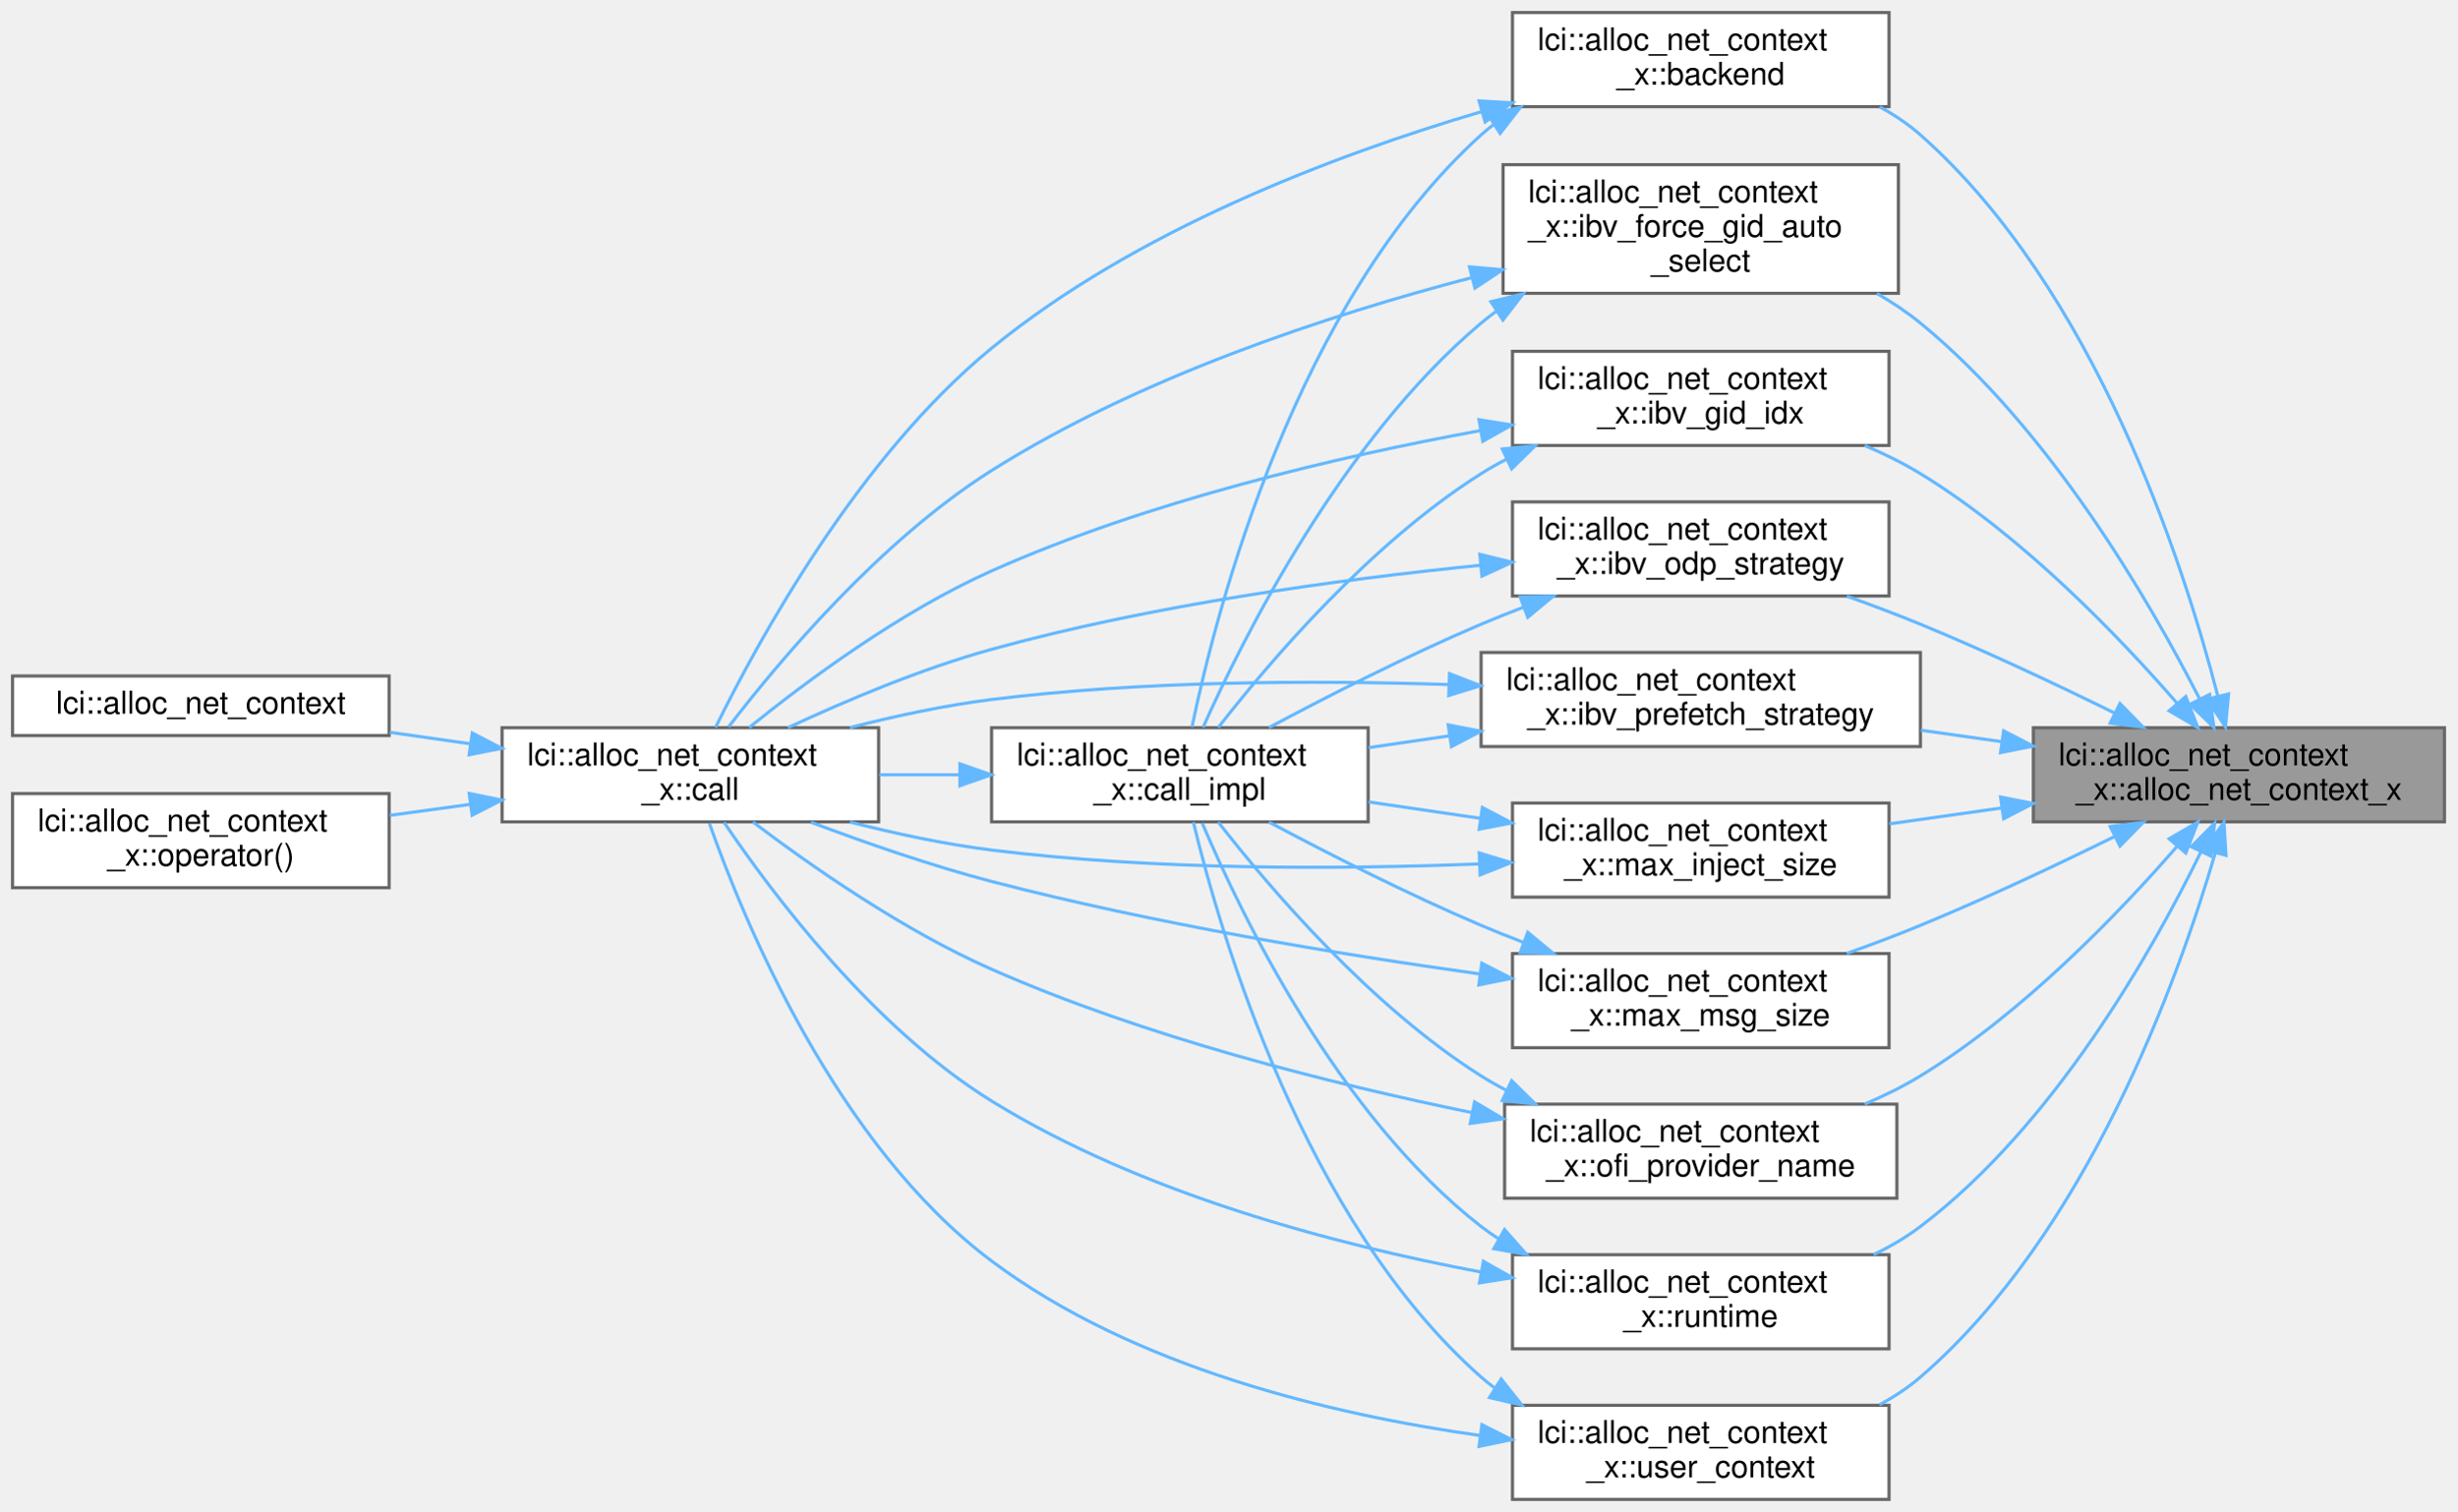
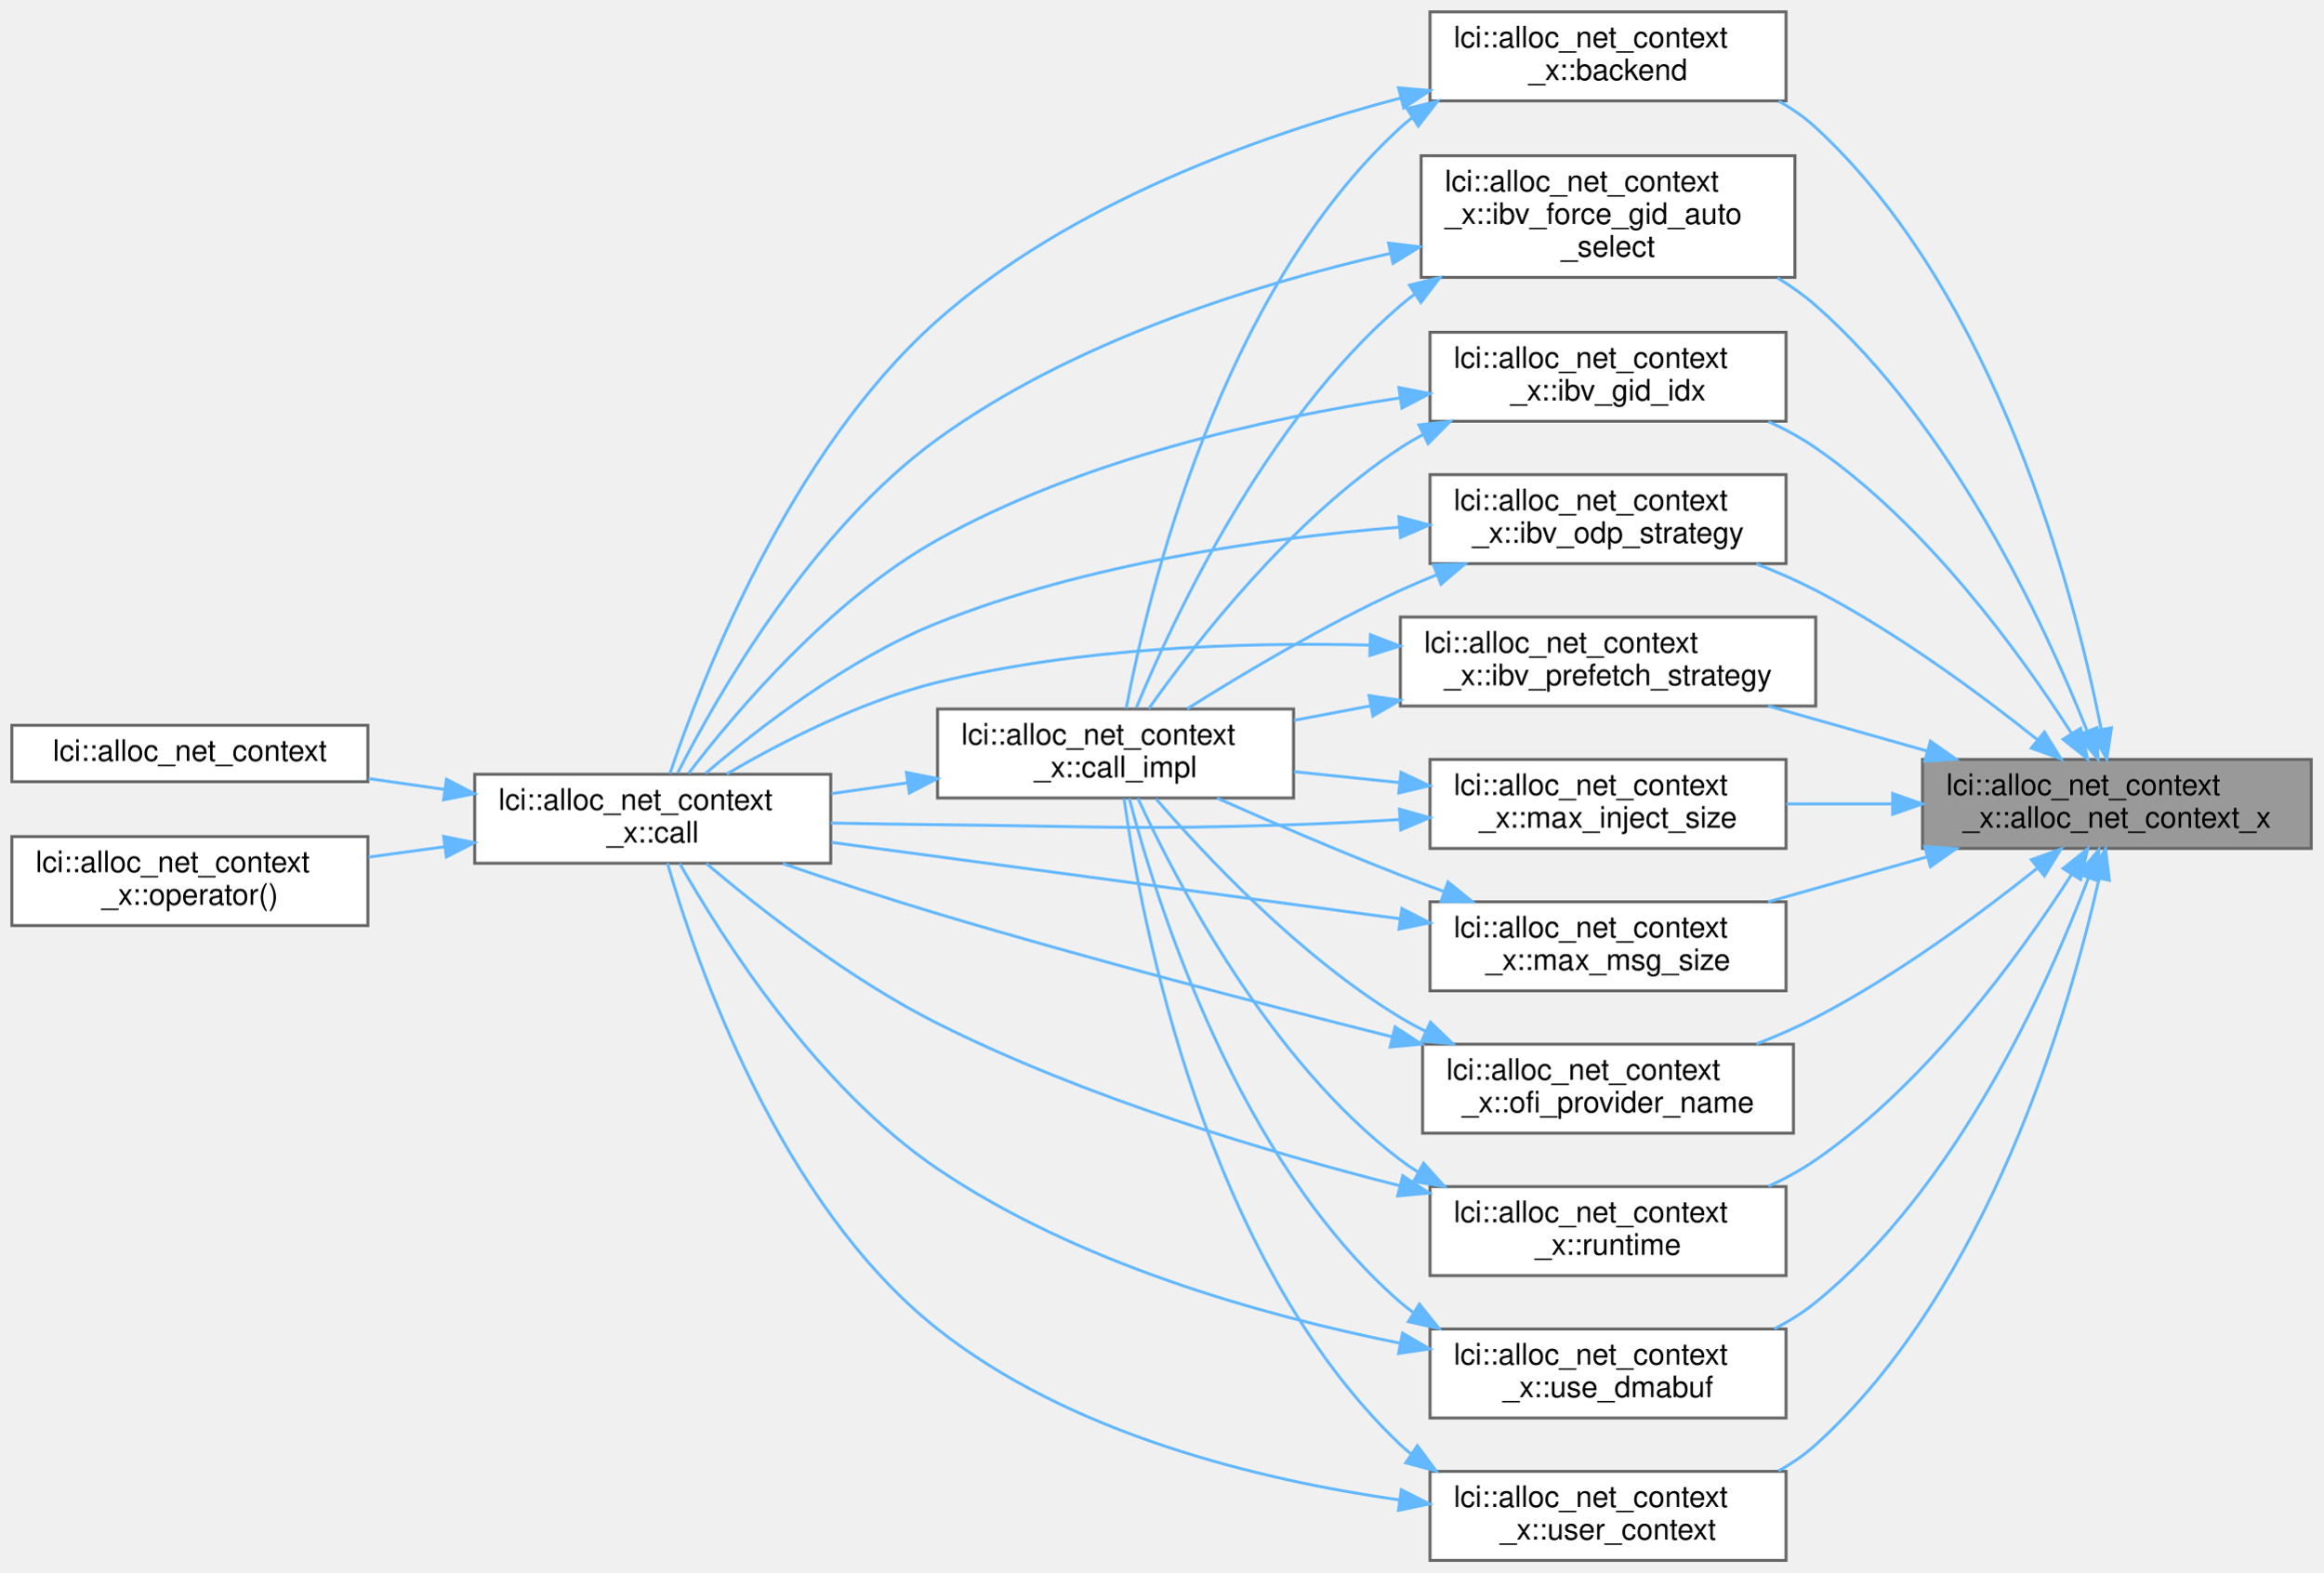
- <svg xmlns="http://www.w3.org/2000/svg" xmlns:xlink="http://www.w3.org/1999/xlink" width="783pt" height="482pt" viewBox="0.00 0.00 783.00 482.00">
-   <g id="graph0" class="graph" transform="scale(1 1) rotate(0) translate(4 478)">
+ <svg xmlns="http://www.w3.org/2000/svg" xmlns:xlink="http://www.w3.org/1999/xlink" width="783pt" height="530pt" viewBox="0.00 0.00 783.00 530.00">
+   <g id="graph0" class="graph" transform="scale(1 1) rotate(0) translate(4 526)">
    <g id="Node000001" class="node">
      <g id="a_Node000001">
        <a xlink:title=" ">
-           <polygon fill="#999999" stroke="#666666" points="775,-246 644,-246 644,-216 775,-216 775,-246" />
-           <text text-anchor="start" x="652" y="-234" font-family="Helvetica,sans-Serif" font-size="10.00">lci::alloc_net_context</text>
-           <text text-anchor="middle" x="709.5" y="-223" font-family="Helvetica,sans-Serif" font-size="10.00">_x::alloc_net_context_x</text>
+           <polygon fill="#999999" stroke="#666666" points="775,-270 644,-270 644,-240 775,-240 775,-270" />
+           <text text-anchor="start" x="652" y="-258" font-family="Helvetica,sans-Serif" font-size="10.00">lci::alloc_net_context</text>
+           <text text-anchor="middle" x="709.5" y="-247" font-family="Helvetica,sans-Serif" font-size="10.00">_x::alloc_net_context_x</text>
        </a>
      </g>
    </g>
    <g id="Node000002" class="node">
      <g id="a_Node000002">
        <a xlink:href="../../d9/d2c/classlci_1_1alloc__net__context__x.html#a924ac87bf6d7c2eb6b52768734dee344" target="_top" xlink:title=" ">
-           <polygon fill="white" stroke="#666666" points="598,-474 478,-474 478,-444 598,-444 598,-474" />
-           <text text-anchor="start" x="486" y="-462" font-family="Helvetica,sans-Serif" font-size="10.00">lci::alloc_net_context</text>
-           <text text-anchor="middle" x="538" y="-451" font-family="Helvetica,sans-Serif" font-size="10.00">_x::backend</text>
+           <polygon fill="white" stroke="#666666" points="598,-522 478,-522 478,-492 598,-492 598,-522" />
+           <text text-anchor="start" x="486" y="-510" font-family="Helvetica,sans-Serif" font-size="10.00">lci::alloc_net_context</text>
+           <text text-anchor="middle" x="538" y="-499" font-family="Helvetica,sans-Serif" font-size="10.00">_x::backend</text>
        </a>
      </g>
    </g>
    <g id="edge1_Node000001_Node000002" class="edge">
      <g id="a_edge1_Node000001_Node000002">
        <a xlink:title=" ">
-           <path fill="none" stroke="#63b8ff" d="M702.78,-256.09C691.76,-298.81 663.63,-385.82 608,-435 604.1,-438.44 599.69,-441.4 595.01,-443.94" />
-           <polygon fill="#63b8ff" stroke="#63b8ff" points="706.21,-256.78 705.21,-246.23 699.42,-255.1 706.21,-256.78" />
+           <path fill="none" stroke="#63b8ff" d="M704.25,-280.04C695.06,-326.55 669.06,-426.67 608,-483 604.27,-486.44 600.02,-489.39 595.51,-491.92" />
+           <polygon fill="#63b8ff" stroke="#63b8ff" points="707.69,-280.66 706.1,-270.19 700.81,-279.37 707.69,-280.66" />
        </a>
      </g>
    </g>
    <g id="Node000007" class="node">
      <g id="a_Node000007">
        <a xlink:href="../../d9/d2c/classlci_1_1alloc__net__context__x.html#a9fe41e79d8eb835bbe41fc713b0971cf" target="_top" xlink:title=" ">
-           <polygon fill="white" stroke="#666666" points="601,-425.5 475,-425.5 475,-384.5 601,-384.5 601,-425.5" />
-           <text text-anchor="start" x="483" y="-413.5" font-family="Helvetica,sans-Serif" font-size="10.00">lci::alloc_net_context</text>
-           <text text-anchor="start" x="483" y="-402.5" font-family="Helvetica,sans-Serif" font-size="10.00">_x::ibv_force_gid_auto</text>
-           <text text-anchor="middle" x="538" y="-391.5" font-family="Helvetica,sans-Serif" font-size="10.00">_select</text>
+           <polygon fill="white" stroke="#666666" points="601,-473.5 475,-473.5 475,-432.5 601,-432.5 601,-473.5" />
+           <text text-anchor="start" x="483" y="-461.5" font-family="Helvetica,sans-Serif" font-size="10.00">lci::alloc_net_context</text>
+           <text text-anchor="start" x="483" y="-450.5" font-family="Helvetica,sans-Serif" font-size="10.00">_x::ibv_force_gid_auto</text>
+           <text text-anchor="middle" x="538" y="-439.5" font-family="Helvetica,sans-Serif" font-size="10.00">_select</text>
        </a>
      </g>
    </g>
    <g id="edge7_Node000001_Node000007" class="edge">
      <g id="a_edge7_Node000001_Node000007">
        <a xlink:title=" ">
-           <path fill="none" stroke="#63b8ff" d="M696.85,-255.44C680.78,-286.86 649.09,-341.38 608,-375 603.75,-378.47 599.04,-381.62 594.14,-384.44" />
-           <polygon fill="#63b8ff" stroke="#63b8ff" points="700.18,-256.61 701.51,-246.1 693.91,-253.48 700.18,-256.61" />
+           <path fill="none" stroke="#63b8ff" d="M699.39,-279.83C685.04,-315.81 654.01,-382.57 608,-423 604.07,-426.45 599.69,-429.55 595.09,-432.33" />
+           <polygon fill="#63b8ff" stroke="#63b8ff" points="702.8,-280.71 703.15,-270.12 696.27,-278.18 702.8,-280.71" />
        </a>
      </g>
    </g>
    <g id="Node000008" class="node">
      <g id="a_Node000008">
        <a xlink:href="../../d9/d2c/classlci_1_1alloc__net__context__x.html#a41c846e3f23a79c2ed6832493cfbdf32" target="_top" xlink:title=" ">
-           <polygon fill="white" stroke="#666666" points="598,-366 478,-366 478,-336 598,-336 598,-366" />
-           <text text-anchor="start" x="486" y="-354" font-family="Helvetica,sans-Serif" font-size="10.00">lci::alloc_net_context</text>
-           <text text-anchor="middle" x="538" y="-343" font-family="Helvetica,sans-Serif" font-size="10.00">_x::ibv_gid_idx</text>
+           <polygon fill="white" stroke="#666666" points="598,-414 478,-414 478,-384 598,-384 598,-414" />
+           <text text-anchor="start" x="486" y="-402" font-family="Helvetica,sans-Serif" font-size="10.00">lci::alloc_net_context</text>
+           <text text-anchor="middle" x="538" y="-391" font-family="Helvetica,sans-Serif" font-size="10.00">_x::ibv_gid_idx</text>
        </a>
      </g>
    </g>
    <g id="edge10_Node000001_Node000008" class="edge">
      <g id="a_edge10_Node000001_Node000008">
        <a xlink:title=" ">
-           <path fill="none" stroke="#63b8ff" d="M689.84,-253.76C671.12,-275.28 640.5,-307.14 608,-327 602.48,-330.37 596.42,-333.36 590.26,-335.97" />
-           <polygon fill="#63b8ff" stroke="#63b8ff" points="692.57,-255.95 696.4,-246.07 687.25,-251.4 692.57,-255.95" />
+           <path fill="none" stroke="#63b8ff" d="M694.13,-278.94C676.84,-305.86 645.41,-349.18 608,-375 603.09,-378.39 597.66,-381.34 592.07,-383.9" />
+           <polygon fill="#63b8ff" stroke="#63b8ff" points="697.29,-280.49 699.65,-270.16 691.37,-276.77 697.29,-280.49" />
        </a>
      </g>
    </g>
    <g id="Node000009" class="node">
      <g id="a_Node000009">
        <a xlink:href="../../d9/d2c/classlci_1_1alloc__net__context__x.html#aaad66599526eca49a9ee0dada3f8e35c" target="_top" xlink:title=" ">
-           <polygon fill="white" stroke="#666666" points="598,-318 478,-318 478,-288 598,-288 598,-318" />
-           <text text-anchor="start" x="486" y="-306" font-family="Helvetica,sans-Serif" font-size="10.00">lci::alloc_net_context</text>
-           <text text-anchor="middle" x="538" y="-295" font-family="Helvetica,sans-Serif" font-size="10.00">_x::ibv_odp_strategy</text>
+           <polygon fill="white" stroke="#666666" points="598,-366 478,-366 478,-336 598,-336 598,-366" />
+           <text text-anchor="start" x="486" y="-354" font-family="Helvetica,sans-Serif" font-size="10.00">lci::alloc_net_context</text>
+           <text text-anchor="middle" x="538" y="-343" font-family="Helvetica,sans-Serif" font-size="10.00">_x::ibv_odp_strategy</text>
        </a>
      </g>
    </g>
    <g id="edge13_Node000001_Node000009" class="edge">
      <g id="a_edge13_Node000001_Node000009">
        <a xlink:title=" ">
-           <path fill="none" stroke="#63b8ff" d="M669.98,-250.63C651.46,-259.75 628.81,-270.44 608,-279 600.49,-282.09 592.43,-285.13 584.55,-287.96" />
-           <polygon fill="#63b8ff" stroke="#63b8ff" points="671.59,-253.74 678.99,-246.16 668.47,-247.47 671.59,-253.74" />
+           <path fill="none" stroke="#63b8ff" d="M682.82,-276.57C663.27,-292.17 635.18,-312.91 608,-327 601.69,-330.27 594.85,-333.26 587.99,-335.93" />
+           <polygon fill="#63b8ff" stroke="#63b8ff" points="685.08,-279.24 690.64,-270.23 680.67,-273.8 685.08,-279.24" />
        </a>
      </g>
    </g>
    <g id="Node000010" class="node">
      <g id="a_Node000010">
        <a xlink:href="../../d9/d2c/classlci_1_1alloc__net__context__x.html#a2c1d71a830f38024cb6193d55e088fb8" target="_top" xlink:title=" ">
-           <polygon fill="white" stroke="#666666" points="608,-270 468,-270 468,-240 608,-240 608,-270" />
-           <text text-anchor="start" x="476" y="-258" font-family="Helvetica,sans-Serif" font-size="10.00">lci::alloc_net_context</text>
-           <text text-anchor="middle" x="538" y="-247" font-family="Helvetica,sans-Serif" font-size="10.00">_x::ibv_prefetch_strategy</text>
+           <polygon fill="white" stroke="#666666" points="608,-318 468,-318 468,-288 608,-288 608,-318" />
+           <text text-anchor="start" x="476" y="-306" font-family="Helvetica,sans-Serif" font-size="10.00">lci::alloc_net_context</text>
+           <text text-anchor="middle" x="538" y="-295" font-family="Helvetica,sans-Serif" font-size="10.00">_x::ibv_prefetch_strategy</text>
        </a>
      </g>
    </g>
    <g id="edge16_Node000001_Node000010" class="edge">
      <g id="a_edge16_Node000001_Node000010">
        <a xlink:title=" ">
-           <path fill="none" stroke="#63b8ff" d="M633.96,-241.55C625.39,-242.77 616.68,-244 608.18,-245.2" />
-           <polygon fill="#63b8ff" stroke="#63b8ff" points="634.53,-245.01 643.94,-240.14 633.54,-238.08 634.53,-245.01" />
+           <path fill="none" stroke="#63b8ff" d="M645.69,-272.79C628.03,-277.79 609,-283.18 591.98,-288" />
+           <polygon fill="#63b8ff" stroke="#63b8ff" points="646.67,-276.15 655.33,-270.06 644.76,-269.41 646.67,-276.15" />
        </a>
      </g>
    </g>
    <g id="Node000011" class="node">
      <g id="a_Node000011">
        <a xlink:href="../../d9/d2c/classlci_1_1alloc__net__context__x.html#a6654c9eac4872fca14364abd71f579f1" target="_top" xlink:title=" ">
-           <polygon fill="white" stroke="#666666" points="598,-222 478,-222 478,-192 598,-192 598,-222" />
-           <text text-anchor="start" x="486" y="-210" font-family="Helvetica,sans-Serif" font-size="10.00">lci::alloc_net_context</text>
-           <text text-anchor="middle" x="538" y="-199" font-family="Helvetica,sans-Serif" font-size="10.00">_x::max_inject_size</text>
+           <polygon fill="white" stroke="#666666" points="598,-270 478,-270 478,-240 598,-240 598,-270" />
+           <text text-anchor="start" x="486" y="-258" font-family="Helvetica,sans-Serif" font-size="10.00">lci::alloc_net_context</text>
+           <text text-anchor="middle" x="538" y="-247" font-family="Helvetica,sans-Serif" font-size="10.00">_x::max_inject_size</text>
        </a>
      </g>
    </g>
    <g id="edge19_Node000001_Node000011" class="edge">
      <g id="a_edge19_Node000001_Node000011">
        <a xlink:title=" ">
-           <path fill="none" stroke="#63b8ff" d="M633.94,-220.44C621.94,-218.74 609.67,-217.01 598.1,-215.37" />
-           <polygon fill="#63b8ff" stroke="#63b8ff" points="633.54,-223.92 643.94,-221.86 634.53,-216.99 633.54,-223.92" />
+           <path fill="none" stroke="#63b8ff" d="M633.58,-255C621.7,-255 609.55,-255 598.1,-255" />
+           <polygon fill="#63b8ff" stroke="#63b8ff" points="633.94,-258.5 643.94,-255 633.94,-251.5 633.94,-258.5" />
        </a>
      </g>
    </g>
    <g id="Node000012" class="node">
      <g id="a_Node000012">
        <a xlink:href="../../d9/d2c/classlci_1_1alloc__net__context__x.html#ad264e33dba3328ba304b8727d91fea36" target="_top" xlink:title=" ">
-           <polygon fill="white" stroke="#666666" points="598,-174 478,-174 478,-144 598,-144 598,-174" />
-           <text text-anchor="start" x="486" y="-162" font-family="Helvetica,sans-Serif" font-size="10.00">lci::alloc_net_context</text>
-           <text text-anchor="middle" x="538" y="-151" font-family="Helvetica,sans-Serif" font-size="10.00">_x::max_msg_size</text>
+           <polygon fill="white" stroke="#666666" points="598,-222 478,-222 478,-192 598,-192 598,-222" />
+           <text text-anchor="start" x="486" y="-210" font-family="Helvetica,sans-Serif" font-size="10.00">lci::alloc_net_context</text>
+           <text text-anchor="middle" x="538" y="-199" font-family="Helvetica,sans-Serif" font-size="10.00">_x::max_msg_size</text>
        </a>
      </g>
    </g>
    <g id="edge22_Node000001_Node000012" class="edge">
      <g id="a_edge22_Node000001_Node000012">
        <a xlink:title=" ">
-           <path fill="none" stroke="#63b8ff" d="M669.98,-211.37C651.46,-202.25 628.81,-191.56 608,-183 600.49,-179.91 592.43,-176.87 584.55,-174.04" />
-           <polygon fill="#63b8ff" stroke="#63b8ff" points="668.47,-214.53 678.99,-215.84 671.59,-208.26 668.47,-214.53" />
+           <path fill="none" stroke="#63b8ff" d="M645.69,-237.21C628.03,-232.21 609,-226.82 591.98,-222" />
+           <polygon fill="#63b8ff" stroke="#63b8ff" points="644.76,-240.59 655.33,-239.94 646.67,-233.85 644.76,-240.59" />
        </a>
      </g>
    </g>
    <g id="Node000013" class="node">
      <g id="a_Node000013">
        <a xlink:href="../../d9/d2c/classlci_1_1alloc__net__context__x.html#a11c33085d6c48cc3684d45ae1f91b354" target="_top" xlink:title=" ">
-           <polygon fill="white" stroke="#666666" points="600.5,-126 475.5,-126 475.5,-96 600.5,-96 600.5,-126" />
-           <text text-anchor="start" x="483.5" y="-114" font-family="Helvetica,sans-Serif" font-size="10.00">lci::alloc_net_context</text>
-           <text text-anchor="middle" x="538" y="-103" font-family="Helvetica,sans-Serif" font-size="10.00">_x::ofi_provider_name</text>
+           <polygon fill="white" stroke="#666666" points="600.5,-174 475.5,-174 475.5,-144 600.5,-144 600.5,-174" />
+           <text text-anchor="start" x="483.5" y="-162" font-family="Helvetica,sans-Serif" font-size="10.00">lci::alloc_net_context</text>
+           <text text-anchor="middle" x="538" y="-151" font-family="Helvetica,sans-Serif" font-size="10.00">_x::ofi_provider_name</text>
        </a>
      </g>
    </g>
    <g id="edge25_Node000001_Node000013" class="edge">
      <g id="a_edge25_Node000001_Node000013">
        <a xlink:title=" ">
-           <path fill="none" stroke="#63b8ff" d="M689.84,-208.24C671.12,-186.72 640.5,-154.86 608,-135 602.48,-131.63 596.42,-128.64 590.26,-126.03" />
-           <polygon fill="#63b8ff" stroke="#63b8ff" points="687.25,-210.6 696.4,-215.93 692.57,-206.05 687.25,-210.6" />
+           <path fill="none" stroke="#63b8ff" d="M682.82,-233.43C663.27,-217.83 635.18,-197.09 608,-183 601.69,-179.73 594.85,-176.74 587.99,-174.07" />
+           <polygon fill="#63b8ff" stroke="#63b8ff" points="680.67,-236.2 690.64,-239.77 685.08,-230.76 680.67,-236.2" />
        </a>
      </g>
    </g>
    <g id="Node000014" class="node">
      <g id="a_Node000014">
        <a xlink:href="../../d9/d2c/classlci_1_1alloc__net__context__x.html#a3cc9f4bac3c372009fe44dbd77153c19" target="_top" xlink:title=" ">
+           <polygon fill="white" stroke="#666666" points="598,-126 478,-126 478,-96 598,-96 598,-126" />
+           <text text-anchor="start" x="486" y="-114" font-family="Helvetica,sans-Serif" font-size="10.00">lci::alloc_net_context</text>
+           <text text-anchor="middle" x="538" y="-103" font-family="Helvetica,sans-Serif" font-size="10.00">_x::runtime</text>
+         </a>
+       </g>
+     </g>
+     <g id="edge28_Node000001_Node000014" class="edge">
+       <g id="a_edge28_Node000001_Node000014">
+         <a xlink:title=" ">
+           <path fill="none" stroke="#63b8ff" d="M694.13,-231.06C676.84,-204.14 645.41,-160.82 608,-135 603.09,-131.61 597.66,-128.66 592.07,-126.1" />
+           <polygon fill="#63b8ff" stroke="#63b8ff" points="691.37,-233.23 699.65,-239.84 697.29,-229.51 691.37,-233.23" />
+         </a>
+       </g>
+     </g>
+     <g id="Node000015" class="node">
+       <g id="a_Node000015">
+         <a xlink:href="../../d9/d2c/classlci_1_1alloc__net__context__x.html#aabdd8693975475fef49f39019610a4ae" target="_top" xlink:title=" ">
          <polygon fill="white" stroke="#666666" points="598,-78 478,-78 478,-48 598,-48 598,-78" />
          <text text-anchor="start" x="486" y="-66" font-family="Helvetica,sans-Serif" font-size="10.00">lci::alloc_net_context</text>
-           <text text-anchor="middle" x="538" y="-55" font-family="Helvetica,sans-Serif" font-size="10.00">_x::runtime</text>
-         </a>
-       </g>
-     </g>
-     <g id="edge28_Node000001_Node000014" class="edge">
-       <g id="a_edge28_Node000001_Node000014">
-         <a xlink:title=" ">
-           <path fill="none" stroke="#63b8ff" d="M697.43,-206.5C681.85,-174.61 650.51,-119.19 608,-87 603.45,-83.55 598.37,-80.58 593.08,-78.01" />
-           <polygon fill="#63b8ff" stroke="#63b8ff" points="694.3,-208.06 701.76,-215.58 700.62,-205.05 694.3,-208.06" />
-         </a>
-       </g>
-     </g>
-     <g id="Node000015" class="node">
-       <g id="a_Node000015">
+           <text text-anchor="middle" x="538" y="-55" font-family="Helvetica,sans-Serif" font-size="10.00">_x::use_dmabuf</text>
+         </a>
+       </g>
+     </g>
+     <g id="edge31_Node000001_Node000015" class="edge">
+       <g id="a_edge31_Node000001_Node000015">
+         <a xlink:title=" ">
+           <path fill="none" stroke="#63b8ff" d="M699.96,-230.18C686.19,-193.73 655.71,-125.83 608,-87 603.77,-83.56 599.01,-80.59 594.03,-78.05" />
+           <polygon fill="#63b8ff" stroke="#63b8ff" points="696.67,-231.39 703.4,-239.58 703.25,-228.99 696.67,-231.39" />
+         </a>
+       </g>
+     </g>
+     <g id="Node000016" class="node">
+       <g id="a_Node000016">
        <a xlink:href="../../d9/d2c/classlci_1_1alloc__net__context__x.html#a875d4f78abda2116a3ea1982116165a3" target="_top" xlink:title=" ">
          <polygon fill="white" stroke="#666666" points="598,-30 478,-30 478,0 598,0 598,-30" />
          <text text-anchor="start" x="486" y="-18" font-family="Helvetica,sans-Serif" font-size="10.00">lci::alloc_net_context</text>
          <text text-anchor="middle" x="538" y="-7" font-family="Helvetica,sans-Serif" font-size="10.00">_x::user_context</text>
        </a>
      </g>
    </g>
-     <g id="edge31_Node000001_Node000015" class="edge">
-       <g id="a_edge31_Node000001_Node000015">
-         <a xlink:title=" ">
-           <path fill="none" stroke="#63b8ff" d="M702.01,-206.22C690.12,-165.6 661.08,-84.77 608,-39 604.06,-35.6 599.62,-32.68 594.92,-30.16" />
-           <polygon fill="#63b8ff" stroke="#63b8ff" points="698.65,-207.19 704.73,-215.87 705.38,-205.29 698.65,-207.19" />
+     <g id="edge34_Node000001_Node000016" class="edge">
+       <g id="a_edge34_Node000001_Node000016">
+         <a xlink:title=" ">
+           <path fill="none" stroke="#63b8ff" d="M703.5,-229.73C693.37,-185 666.25,-91.66 608,-39 604.24,-35.6 599.96,-32.67 595.44,-30.16" />
+           <polygon fill="#63b8ff" stroke="#63b8ff" points="700.14,-230.72 705.67,-239.75 706.98,-229.24 700.14,-230.72" />
        </a>
      </g>
    </g>
    <g id="Node000003" class="node">
      <g id="a_Node000003">
        <a xlink:href="../../d9/d2c/classlci_1_1alloc__net__context__x.html#ad70070ae0aaa12a3a7ab0be8f9f84dbc" target="_top" xlink:title=" ">
-           <polygon fill="white" stroke="#666666" points="276,-246 156,-246 156,-216 276,-216 276,-246" />
-           <text text-anchor="start" x="164" y="-234" font-family="Helvetica,sans-Serif" font-size="10.00">lci::alloc_net_context</text>
-           <text text-anchor="middle" x="216" y="-223" font-family="Helvetica,sans-Serif" font-size="10.00">_x::call</text>
+           <polygon fill="white" stroke="#666666" points="276,-265 156,-265 156,-235 276,-235 276,-265" />
+           <text text-anchor="start" x="164" y="-253" font-family="Helvetica,sans-Serif" font-size="10.00">lci::alloc_net_context</text>
+           <text text-anchor="middle" x="216" y="-242" font-family="Helvetica,sans-Serif" font-size="10.00">_x::call</text>
        </a>
      </g>
    </g>
    <g id="edge2_Node000002_Node000003" class="edge">
      <g id="a_edge2_Node000002_Node000003">
        <a xlink:title=" ">
-           <path fill="none" stroke="#63b8ff" d="M468.29,-442.46C420.6,-428.39 357.67,-404.39 312,-367 269.44,-332.15 237.5,-273.6 224.03,-246.11" />
-           <polygon fill="#63b8ff" stroke="#63b8ff" points="467.35,-445.83 477.92,-445.23 469.28,-439.11 467.35,-445.83" />
+           <path fill="none" stroke="#63b8ff" d="M468.2,-492.99C419.89,-480.24 356.25,-457.24 312,-418 262.36,-373.98 232.68,-297.56 221.78,-265.18" />
+           <polygon fill="#63b8ff" stroke="#63b8ff" points="467.4,-496.4 477.96,-495.48 469.13,-489.62 467.4,-496.4" />
        </a>
      </g>
    </g>
    <g id="Node000006" class="node">
      <g id="a_Node000006">
-         <a xlink:href="../../d9/d2c/classlci_1_1alloc__net__context__x.html#a037ffe1c580c67e693fddc84bf9e4de7" target="_top" xlink:title=" ">
-           <polygon fill="white" stroke="#666666" points="432,-246 312,-246 312,-216 432,-216 432,-246" />
-           <text text-anchor="start" x="320" y="-234" font-family="Helvetica,sans-Serif" font-size="10.00">lci::alloc_net_context</text>
-           <text text-anchor="middle" x="372" y="-223" font-family="Helvetica,sans-Serif" font-size="10.00">_x::call_impl</text>
+         <a xlink:href="../../d9/d2c/classlci_1_1alloc__net__context__x.html#a5c0e2ff8d01447d1d6e0884f2006be28" target="_top" xlink:title=" ">
+           <polygon fill="white" stroke="#666666" points="432,-287 312,-287 312,-257 432,-257 432,-287" />
+           <text text-anchor="start" x="320" y="-275" font-family="Helvetica,sans-Serif" font-size="10.00">lci::alloc_net_context</text>
+           <text text-anchor="middle" x="372" y="-264" font-family="Helvetica,sans-Serif" font-size="10.00">_x::call_impl</text>
        </a>
      </g>
    </g>
    <g id="edge5_Node000002_Node000006" class="edge">
      <g id="a_edge5_Node000002_Node000006">
        <a xlink:title=" ">
-           <path fill="none" stroke="#63b8ff" d="M472.05,-438.34C470.65,-437.28 469.29,-436.17 468,-435 408.87,-381.56 383.65,-283.75 375.85,-246.22" />
-           <polygon fill="#63b8ff" stroke="#63b8ff" points="470.27,-441.36 480.57,-443.84 474.06,-435.47 470.27,-441.36" />
+           <path fill="none" stroke="#63b8ff" d="M472.03,-486.36C470.63,-485.3 469.29,-484.18 468,-483 407.25,-427.39 382.88,-325.54 375.58,-287.17" />
+           <polygon fill="#63b8ff" stroke="#63b8ff" points="470.23,-489.37 480.52,-491.89 474.05,-483.5 470.23,-489.37" />
        </a>
      </g>
    </g>
    <g id="Node000004" class="node">
      <g id="a_Node000004">
        <a xlink:href="../../d5/dd3/namespacelci.html#a1cff68ba78f73159d31e3d6436a3ef40" target="_top" xlink:title=" ">
-           <polygon fill="white" stroke="#666666" points="120,-262.5 0,-262.5 0,-243.5 120,-243.5 120,-262.5" />
-           <text text-anchor="middle" x="60" y="-250.5" font-family="Helvetica,sans-Serif" font-size="10.00">lci::alloc_net_context</text>
+           <polygon fill="white" stroke="#666666" points="120,-281.5 0,-281.5 0,-262.5 120,-262.5 120,-281.5" />
+           <text text-anchor="middle" x="60" y="-269.5" font-family="Helvetica,sans-Serif" font-size="10.00">lci::alloc_net_context</text>
        </a>
      </g>
    </g>
    <g id="edge3_Node000003_Node000004" class="edge">
      <g id="a_edge3_Node000003_Node000004">
        <a xlink:title=" ">
-           <path fill="none" stroke="#63b8ff" d="M145.91,-240.87C137.33,-242.1 128.61,-243.34 120.2,-244.54" />
-           <polygon fill="#63b8ff" stroke="#63b8ff" points="146.5,-244.32 155.9,-239.44 145.51,-237.39 146.5,-244.32" />
+           <path fill="none" stroke="#63b8ff" d="M145.91,-259.87C137.33,-261.1 128.61,-262.34 120.2,-263.54" />
+           <polygon fill="#63b8ff" stroke="#63b8ff" points="146.5,-263.32 155.9,-258.44 145.51,-256.39 146.5,-263.32" />
        </a>
      </g>
    </g>
    <g id="Node000005" class="node">
      <g id="a_Node000005">
        <a xlink:href="../../d9/d2c/classlci_1_1alloc__net__context__x.html#af445224a5a84c85366d66cfcc0ad561f" target="_top" xlink:title=" ">
-           <polygon fill="white" stroke="#666666" points="120,-225 0,-225 0,-195 120,-195 120,-225" />
-           <text text-anchor="start" x="8" y="-213" font-family="Helvetica,sans-Serif" font-size="10.00">lci::alloc_net_context</text>
-           <text text-anchor="middle" x="60" y="-202" font-family="Helvetica,sans-Serif" font-size="10.00">_x::operator()</text>
+           <polygon fill="white" stroke="#666666" points="120,-244 0,-244 0,-214 120,-214 120,-244" />
+           <text text-anchor="start" x="8" y="-232" font-family="Helvetica,sans-Serif" font-size="10.00">lci::alloc_net_context</text>
+           <text text-anchor="middle" x="60" y="-221" font-family="Helvetica,sans-Serif" font-size="10.00">_x::operator()</text>
        </a>
      </g>
    </g>
    <g id="edge4_Node000003_Node000005" class="edge">
      <g id="a_edge4_Node000003_Node000005">
        <a xlink:title=" ">
-           <path fill="none" stroke="#63b8ff" d="M145.91,-221.58C137.33,-220.41 128.61,-219.22 120.2,-218.07" />
-           <polygon fill="#63b8ff" stroke="#63b8ff" points="145.52,-225.06 155.9,-222.94 146.46,-218.12 145.52,-225.06" />
+           <path fill="none" stroke="#63b8ff" d="M145.91,-240.58C137.33,-239.41 128.61,-238.22 120.2,-237.07" />
+           <polygon fill="#63b8ff" stroke="#63b8ff" points="145.52,-244.06 155.9,-241.94 146.46,-237.12 145.52,-244.06" />
        </a>
      </g>
    </g>
    <g id="edge6_Node000006_Node000003" class="edge">
      <g id="a_edge6_Node000006_Node000003">
        <a xlink:title=" ">
-           <path fill="none" stroke="#63b8ff" d="M301.63,-231C293.14,-231 284.52,-231 276.2,-231" />
-           <polygon fill="#63b8ff" stroke="#63b8ff" points="301.9,-234.5 311.9,-231 301.9,-227.5 301.9,-234.5" />
+           <path fill="none" stroke="#63b8ff" d="M301.91,-262.13C293.33,-260.9 284.61,-259.66 276.2,-258.46" />
+           <polygon fill="#63b8ff" stroke="#63b8ff" points="301.51,-265.61 311.9,-263.56 302.5,-258.68 301.51,-265.61" />
        </a>
      </g>
    </g>
    <g id="edge8_Node000007_Node000003" class="edge">
      <g id="a_edge8_Node000007_Node000003">
        <a xlink:title=" ">
-           <path fill="none" stroke="#63b8ff" d="M464.93,-389.48C418.8,-377.41 359.01,-357.65 312,-328 276.51,-305.61 244.45,-267.46 228.2,-246.29" />
-           <polygon fill="#63b8ff" stroke="#63b8ff" points="464.29,-392.93 474.85,-392.02 466.03,-386.15 464.29,-392.93" />
+           <path fill="none" stroke="#63b8ff" d="M464.76,-440.63C417.87,-429.92 357.29,-410.82 312,-378 269.65,-347.31 238.05,-292.17 224.41,-265.41" />
+           <polygon fill="#63b8ff" stroke="#63b8ff" points="464.02,-444.05 474.54,-442.79 465.53,-437.22 464.02,-444.05" />
        </a>
      </g>
    </g>
    <g id="edge9_Node000007_Node000006" class="edge">
      <g id="a_edge9_Node000007_Node000006">
        <a xlink:title=" ">
-           <path fill="none" stroke="#63b8ff" d="M472.79,-378.74C471.14,-377.54 469.54,-376.29 468,-375 423.75,-337.81 392.22,-274.85 379.39,-246.11" />
-           <polygon fill="#63b8ff" stroke="#63b8ff" points="471.13,-381.83 481.42,-384.35 474.95,-375.96 471.13,-381.83" />
+           <path fill="none" stroke="#63b8ff" d="M472.75,-426.78C471.11,-425.57 469.52,-424.31 468,-423 422.42,-383.85 391.37,-317.32 379,-287.39" />
+           <polygon fill="#63b8ff" stroke="#63b8ff" points="471.07,-429.86 481.34,-432.45 474.92,-424.02 471.07,-429.86" />
        </a>
      </g>
    </g>
    <g id="edge11_Node000008_Node000003" class="edge">
      <g id="a_edge11_Node000008_Node000003">
        <a xlink:title=" ">
-           <path fill="none" stroke="#63b8ff" d="M467.68,-340.72C422.08,-332.37 361.84,-318.25 312,-296 282.8,-282.97 252.99,-260.83 234.74,-246.07" />
-           <polygon fill="#63b8ff" stroke="#63b8ff" points="467.31,-344.21 477.77,-342.52 468.54,-337.32 467.31,-344.21" />
+           <path fill="none" stroke="#63b8ff" d="M467.94,-391.89C421.51,-384.84 360.23,-370.97 312,-344 275.95,-323.84 244.11,-286.27 228.04,-265.25" />
+           <polygon fill="#63b8ff" stroke="#63b8ff" points="467.51,-395.37 477.91,-393.34 468.51,-388.44 467.51,-395.37" />
        </a>
      </g>
    </g>
    <g id="edge12_Node000008_Node000006" class="edge">
      <g id="a_edge12_Node000008_Node000006">
        <a xlink:title=" ">
-           <path fill="none" stroke="#63b8ff" d="M476.13,-331.63C473.32,-330.18 470.6,-328.64 468,-327 432.7,-304.73 400.56,-267.02 384.25,-246.1" />
-           <polygon fill="#63b8ff" stroke="#63b8ff" points="474.75,-334.86 485.29,-335.96 477.74,-328.53 474.75,-334.86" />
+           <path fill="none" stroke="#63b8ff" d="M475.62,-379.52C472.99,-378.1 470.44,-376.6 468,-375 431.18,-350.86 398.93,-309.37 383.2,-287.13" />
+           <polygon fill="#63b8ff" stroke="#63b8ff" points="474.29,-382.76 484.81,-383.98 477.35,-376.46 474.29,-382.76" />
        </a>
      </g>
    </g>
    <g id="edge14_Node000009_Node000003" class="edge">
      <g id="a_edge14_Node000009_Node000003">
        <a xlink:title=" ">
-           <path fill="none" stroke="#63b8ff" d="M467.65,-297.78C422.68,-293.27 363.15,-285.15 312,-271 289.58,-264.8 265.43,-254.58 247.09,-246.02" />
-           <polygon fill="#63b8ff" stroke="#63b8ff" points="467.59,-301.29 477.88,-298.77 468.26,-294.32 467.59,-301.29" />
+           <path fill="none" stroke="#63b8ff" d="M467.67,-348.29C422.06,-344.58 361.82,-335.94 312,-316 281.8,-303.91 251.78,-280.69 233.8,-265.27" />
+           <polygon fill="#63b8ff" stroke="#63b8ff" points="467.52,-351.79 477.75,-349.05 468.05,-344.81 467.52,-351.79" />
        </a>
      </g>
    </g>
    <g id="edge15_Node000009_Node000006" class="edge">
      <g id="a_edge15_Node000009_Node000006">
        <a xlink:title=" ">
-           <path fill="none" stroke="#63b8ff" d="M481.54,-284.44C476.93,-282.68 472.37,-280.85 468,-279 444.7,-269.11 419.13,-256.06 400.39,-246.06" />
-           <polygon fill="#63b8ff" stroke="#63b8ff" points="480.43,-287.76 491.02,-287.97 482.87,-281.2 480.43,-287.76" />
+           <path fill="none" stroke="#63b8ff" d="M480.42,-332.31C476.18,-330.61 472,-328.83 468,-327 442.53,-315.33 414.99,-298.93 396.15,-287.07" />
+           <polygon fill="#63b8ff" stroke="#63b8ff" points="479.17,-335.58 489.76,-335.91 481.69,-329.05 479.17,-335.58" />
        </a>
      </g>
    </g>
    <g id="edge17_Node000010_Node000003" class="edge">
      <g id="a_edge17_Node000010_Node000003">
        <a xlink:title=" ">
-           <path fill="none" stroke="#63b8ff" d="M457.62,-259.77C414.41,-261.16 360.09,-260.98 312,-255 297.14,-253.15 281.28,-249.74 266.85,-246.05" />
-           <polygon fill="#63b8ff" stroke="#63b8ff" points="457.93,-263.26 467.8,-259.4 457.68,-256.26 457.93,-263.26" />
+           <path fill="none" stroke="#63b8ff" d="M457.55,-308.54C413.98,-309.59 359.34,-307.64 312,-296 286.37,-289.7 259.52,-275.93 240.93,-265.09" />
+           <polygon fill="#63b8ff" stroke="#63b8ff" points="457.92,-312.03 467.81,-308.24 457.71,-305.04 457.92,-312.03" />
        </a>
      </g>
    </g>
    <g id="edge18_Node000010_Node000006" class="edge">
      <g id="a_edge18_Node000010_Node000006">
        <a xlink:title=" ">
-           <path fill="none" stroke="#63b8ff" d="M457.81,-243.41C449.17,-242.15 440.47,-240.87 432.13,-239.65" />
-           <polygon fill="#63b8ff" stroke="#63b8ff" points="457.52,-246.91 467.92,-244.89 458.54,-239.98 457.52,-246.91" />
+           <path fill="none" stroke="#63b8ff" d="M458.1,-288.09C449.35,-286.43 440.57,-284.77 432.13,-283.18" />
+           <polygon fill="#63b8ff" stroke="#63b8ff" points="457.45,-291.52 467.92,-289.94 458.75,-284.65 457.45,-291.52" />
        </a>
      </g>
    </g>
    <g id="edge20_Node000011_Node000003" class="edge">
      <g id="a_edge20_Node000011_Node000003">
        <a xlink:title=" ">
-           <path fill="none" stroke="#63b8ff" d="M467.39,-202.58C422.8,-200.84 363.79,-200.56 312,-207 297.14,-208.85 281.28,-212.26 266.85,-215.95" />
-           <polygon fill="#63b8ff" stroke="#63b8ff" points="467.4,-206.09 477.54,-203.01 467.69,-199.09 467.4,-206.09" />
+           <path fill="none" stroke="#63b8ff" d="M467.58,-249.72C455.72,-249 443.51,-248.38 432,-248 378.7,-246.23 365.33,-247.44 312,-248 300.37,-248.12 287.94,-248.33 276.04,-248.56" />
+           <polygon fill="#63b8ff" stroke="#63b8ff" points="467.69,-253.23 477.89,-250.37 468.13,-246.25 467.69,-253.23" />
        </a>
      </g>
    </g>
    <g id="edge21_Node000011_Node000006" class="edge">
      <g id="a_edge21_Node000011_Node000006">
        <a xlink:title=" ">
-           <path fill="none" stroke="#63b8ff" d="M467.55,-217.16C455.76,-218.89 443.61,-220.67 432.12,-222.35" />
-           <polygon fill="#63b8ff" stroke="#63b8ff" points="468.4,-220.58 477.79,-215.66 467.39,-213.65 468.4,-220.58" />
+           <path fill="none" stroke="#63b8ff" d="M467.55,-262.2C455.76,-263.42 443.61,-264.68 432.12,-265.87" />
+           <polygon fill="#63b8ff" stroke="#63b8ff" points="468.21,-265.65 477.79,-261.14 467.48,-258.69 468.21,-265.65" />
        </a>
      </g>
    </g>
    <g id="edge23_Node000012_Node000003" class="edge">
      <g id="a_edge23_Node000012_Node000003">
        <a xlink:title=" ">
-           <path fill="none" stroke="#63b8ff" d="M467.74,-167.48C422.9,-173.75 363.49,-183.55 312,-197 292.68,-202.05 271.73,-209.34 254.43,-215.88" />
-           <polygon fill="#63b8ff" stroke="#63b8ff" points="468.22,-170.94 477.65,-166.11 467.27,-164.01 468.22,-170.94" />
+           <path fill="none" stroke="#63b8ff" d="M467.9,-216.28C410.77,-223.96 330.5,-234.75 276.26,-242.04" />
+           <polygon fill="#63b8ff" stroke="#63b8ff" points="468.49,-219.74 477.93,-214.94 467.56,-212.8 468.49,-219.74" />
        </a>
      </g>
    </g>
    <g id="edge24_Node000012_Node000006" class="edge">
      <g id="a_edge24_Node000012_Node000006">
        <a xlink:title=" ">
-           <path fill="none" stroke="#63b8ff" d="M481.54,-177.56C476.93,-179.32 472.37,-181.15 468,-183 444.7,-192.89 419.13,-205.94 400.39,-215.94" />
-           <polygon fill="#63b8ff" stroke="#63b8ff" points="482.87,-180.8 491.02,-174.03 480.43,-174.24 482.87,-180.8" />
+           <path fill="none" stroke="#63b8ff" d="M482.71,-225.47C477.72,-227.29 472.75,-229.15 468,-231 447.24,-239.08 424.3,-248.95 406.17,-256.98" />
+           <polygon fill="#63b8ff" stroke="#63b8ff" points="484.06,-228.7 492.29,-222.02 481.69,-222.11 484.06,-228.7" />
        </a>
      </g>
    </g>
    <g id="edge26_Node000013_Node000003" class="edge">
      <g id="a_edge26_Node000013_Node000003">
        <a xlink:title=" ">
-           <path fill="none" stroke="#63b8ff" d="M465.03,-123.32C419.86,-132.56 361.07,-147.36 312,-169 283.71,-181.47 254.39,-201.97 235.94,-215.95" />
-           <polygon fill="#63b8ff" stroke="#63b8ff" points="465.92,-126.72 475.04,-121.32 464.55,-119.85 465.92,-126.72" />
+           <path fill="none" stroke="#63b8ff" d="M465.26,-176.48C420.9,-187.62 362.9,-202.77 312,-218 294.83,-223.14 276.09,-229.32 259.84,-234.88" />
+           <polygon fill="#63b8ff" stroke="#63b8ff" points="466.23,-179.84 475.09,-174.02 464.54,-173.05 466.23,-179.84" />
        </a>
      </g>
    </g>
    <g id="edge27_Node000013_Node000006" class="edge">
      <g id="a_edge27_Node000013_Node000006">
        <a xlink:title=" ">
-           <path fill="none" stroke="#63b8ff" d="M476.13,-130.37C473.32,-131.82 470.6,-133.36 468,-135 432.7,-157.27 400.56,-194.98 384.25,-215.9" />
-           <polygon fill="#63b8ff" stroke="#63b8ff" points="477.74,-133.47 485.29,-126.04 474.75,-127.14 477.74,-133.47" />
+           <path fill="none" stroke="#63b8ff" d="M476.65,-178.26C473.67,-179.75 470.77,-181.33 468,-183 434.35,-203.34 402.55,-237.15 385.64,-256.72" />
+           <polygon fill="#63b8ff" stroke="#63b8ff" points="478.14,-181.43 485.77,-174.08 475.22,-175.07 478.14,-181.43" />
        </a>
      </g>
    </g>
    <g id="edge29_Node000014_Node000003" class="edge">
      <g id="a_edge29_Node000014_Node000003">
        <a xlink:title=" ">
-           <path fill="none" stroke="#63b8ff" d="M467.92,-72.49C421.22,-81.26 359.63,-97.55 312,-127 274.15,-150.41 242.1,-193.1 226.74,-215.82" />
-           <polygon fill="#63b8ff" stroke="#63b8ff" points="468.73,-75.9 477.95,-70.68 467.48,-69.01 468.73,-75.9" />
+           <path fill="none" stroke="#63b8ff" d="M467.84,-126.28C422.14,-137.85 361.74,-156.05 312,-181 282.48,-195.8 252.28,-219.5 234.08,-234.91" />
+           <polygon fill="#63b8ff" stroke="#63b8ff" points="468.79,-129.65 477.65,-123.83 467.1,-122.85 468.79,-129.65" />
        </a>
      </g>
    </g>
    <g id="edge30_Node000014_Node000006" class="edge">
      <g id="a_edge30_Node000014_Node000006">
        <a xlink:title=" ">
-           <path fill="none" stroke="#63b8ff" d="M473.61,-83.05C471.67,-84.29 469.79,-85.61 468,-87 422.38,-122.49 391.55,-186.32 379.14,-215.58" />
-           <polygon fill="#63b8ff" stroke="#63b8ff" points="475.47,-86.02 482.48,-78.07 472.04,-79.92 475.47,-86.02" />
+           <path fill="none" stroke="#63b8ff" d="M473.78,-131.02C471.78,-132.27 469.85,-133.6 468,-135 423.75,-168.61 392.44,-228.87 379.55,-256.9" />
+           <polygon fill="#63b8ff" stroke="#63b8ff" points="475.83,-133.89 482.91,-126 472.46,-127.75 475.83,-133.89" />
        </a>
      </g>
    </g>
    <g id="edge32_Node000015_Node000003" class="edge">
      <g id="a_edge32_Node000015_Node000003">
        <a xlink:title=" ">
-           <path fill="none" stroke="#63b8ff" d="M467.77,-20.36C420.01,-27.07 357.21,-42.14 312,-76 262.49,-113.08 233.1,-184.24 222.05,-215.56" />
-           <polygon fill="#63b8ff" stroke="#63b8ff" points="468.26,-23.83 477.72,-19.05 467.35,-16.89 468.26,-23.83" />
+           <path fill="none" stroke="#63b8ff" d="M467.77,-73.24C420.73,-82.71 358.8,-100.3 312,-132 271.28,-159.58 239.36,-209.83 225.11,-234.91" />
+           <polygon fill="#63b8ff" stroke="#63b8ff" points="468.72,-76.62 477.87,-71.29 467.39,-69.75 468.72,-76.62" />
        </a>
      </g>
    </g>
    <g id="edge33_Node000015_Node000006" class="edge">
      <g id="a_edge33_Node000015_Node000006">
        <a xlink:title=" ">
-           <path fill="none" stroke="#63b8ff" d="M472.19,-35.62C470.74,-36.69 469.34,-37.82 468,-39 411.53,-88.83 384.96,-179.96 376.31,-215.88" />
-           <polygon fill="#63b8ff" stroke="#63b8ff" points="474.4,-38.37 480.99,-30.07 470.67,-32.45 474.4,-38.37" />
+           <path fill="none" stroke="#63b8ff" d="M472.22,-83.65C470.76,-84.71 469.35,-85.83 468,-87 413.09,-134.73 385.76,-221.94 376.62,-256.91" />
+           <polygon fill="#63b8ff" stroke="#63b8ff" points="474.42,-86.4 481.05,-78.13 470.71,-80.46 474.42,-86.4" />
+         </a>
+       </g>
+     </g>
+     <g id="edge35_Node000016_Node000003" class="edge">
+       <g id="a_edge35_Node000016_Node000003">
+         <a xlink:title=" ">
+           <path fill="none" stroke="#63b8ff" d="M467.74,-20.37C419.68,-27.21 356.54,-42.74 312,-78 258.51,-120.35 230.61,-201.51 220.97,-234.99" />
+           <polygon fill="#63b8ff" stroke="#63b8ff" points="468.31,-23.82 477.76,-19.03 467.38,-16.88 468.31,-23.82" />
+         </a>
+       </g>
+     </g>
+     <g id="edge36_Node000016_Node000006" class="edge">
+       <g id="a_edge36_Node000016_Node000006">
+         <a xlink:title=" ">
+           <path fill="none" stroke="#63b8ff" d="M471.51,-35.95C470.29,-36.92 469.12,-37.94 468,-39 402.25,-101.39 380.67,-215.72 374.86,-256.8" />
+           <polygon fill="#63b8ff" stroke="#63b8ff" points="473.73,-38.66 480.05,-30.16 469.81,-32.87 473.73,-38.66" />
        </a>
      </g>
    </g>
  </g>
</svg>
